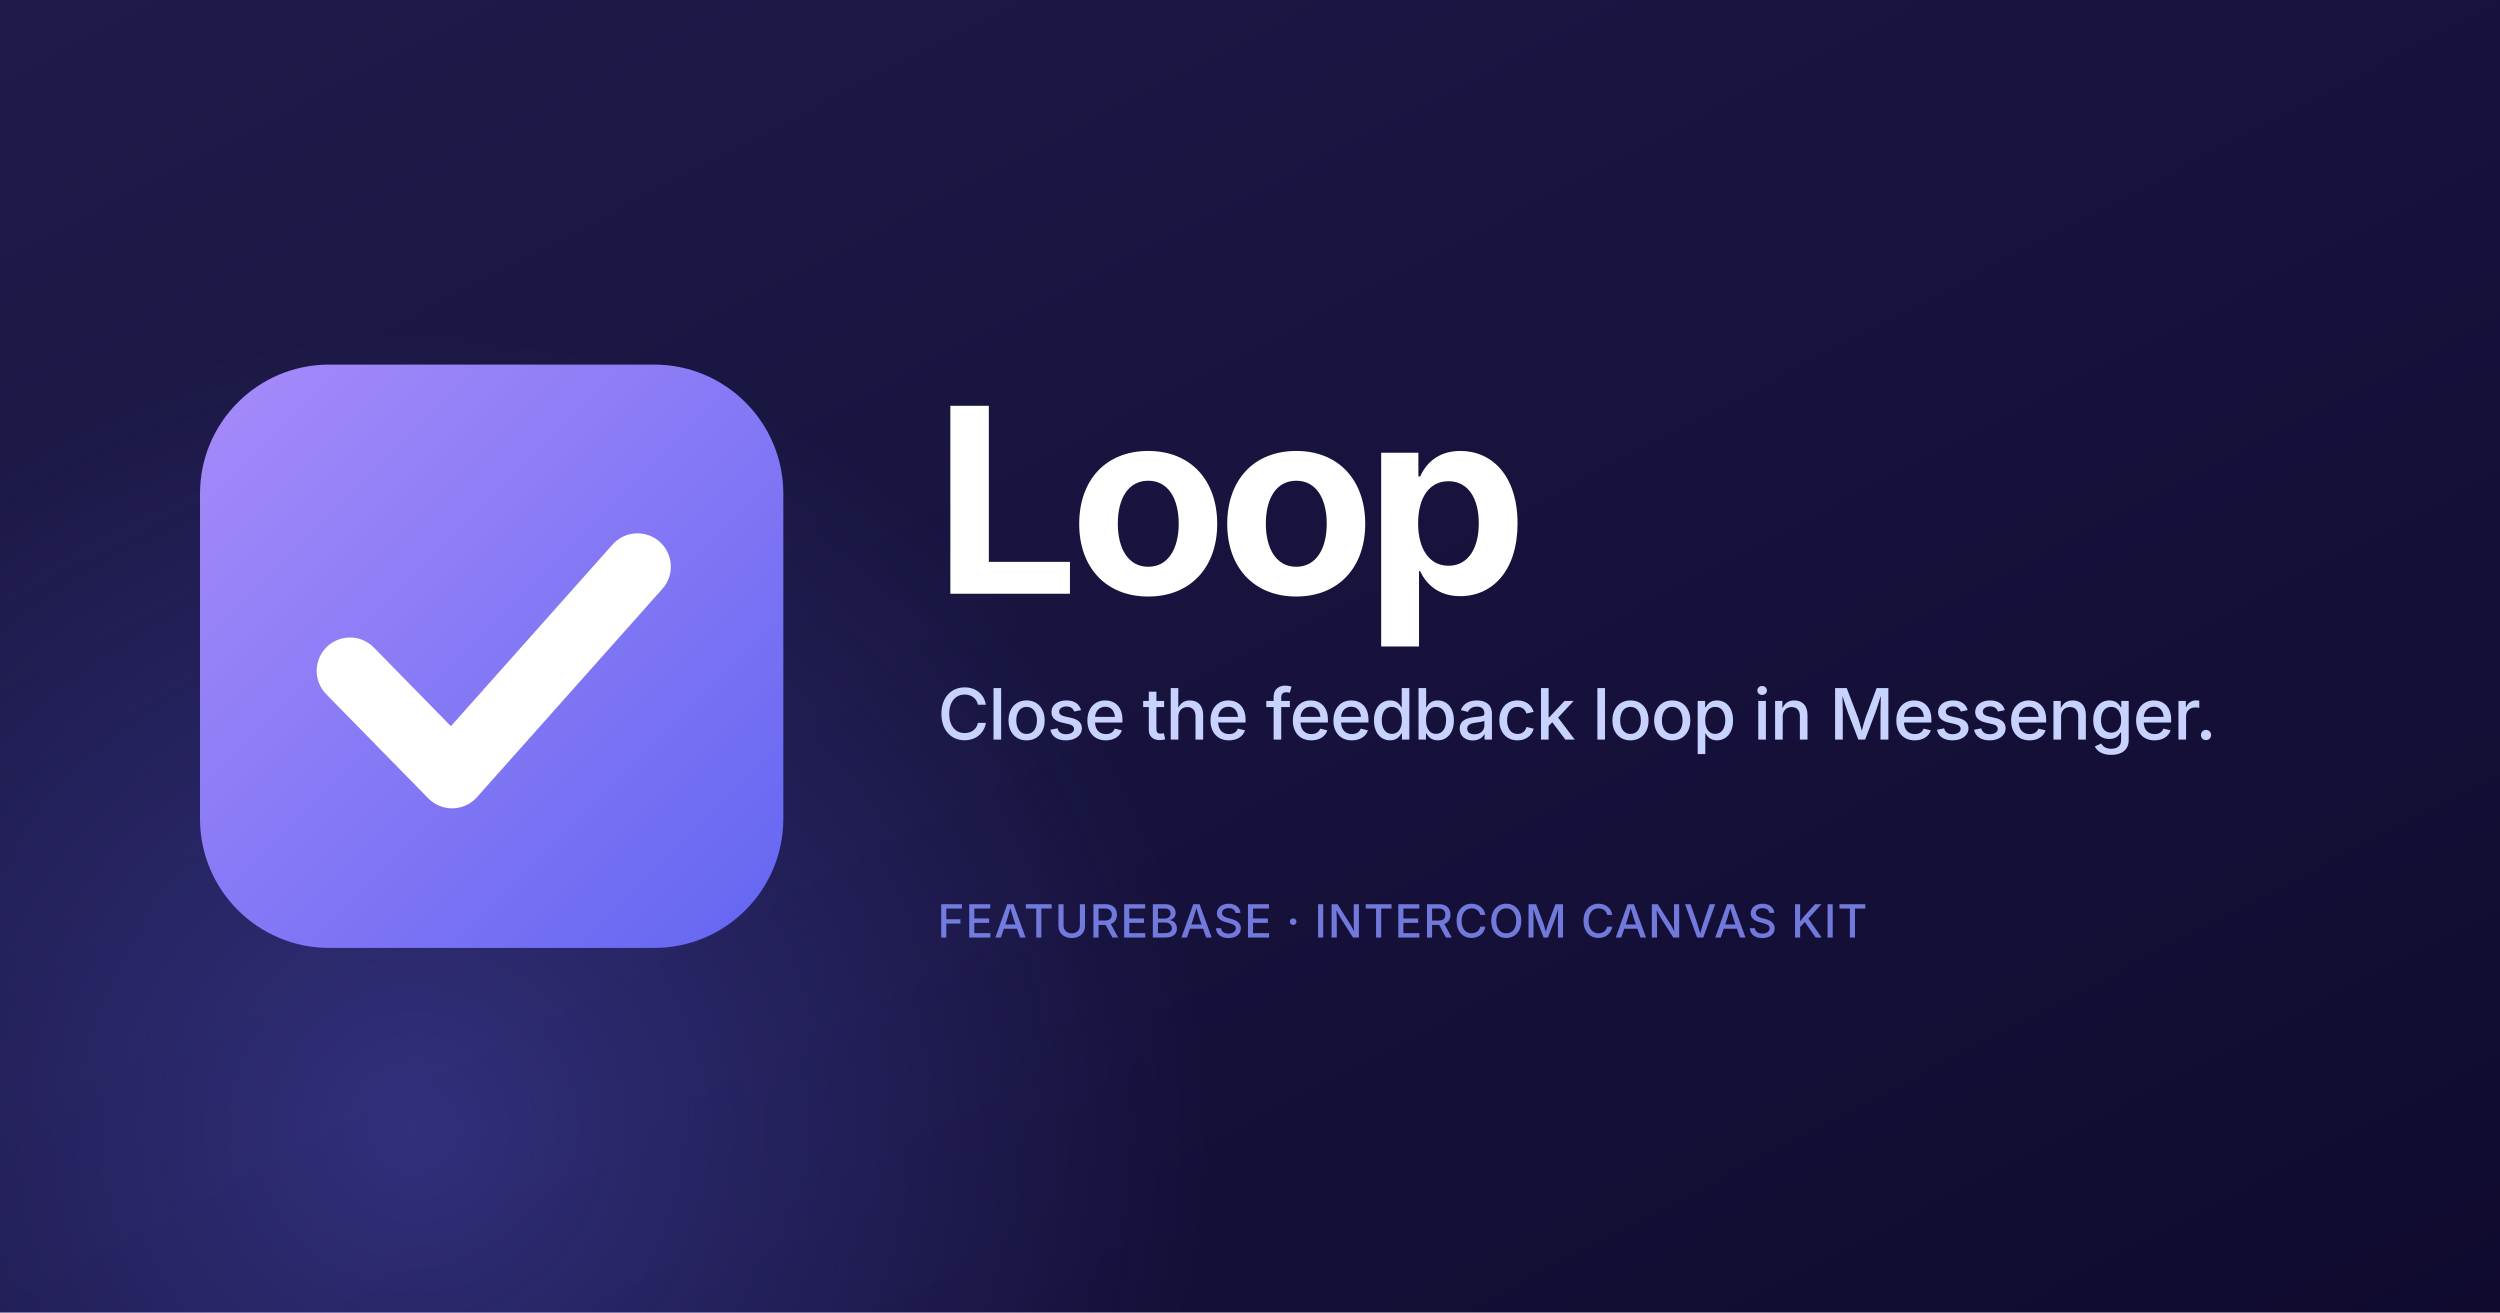
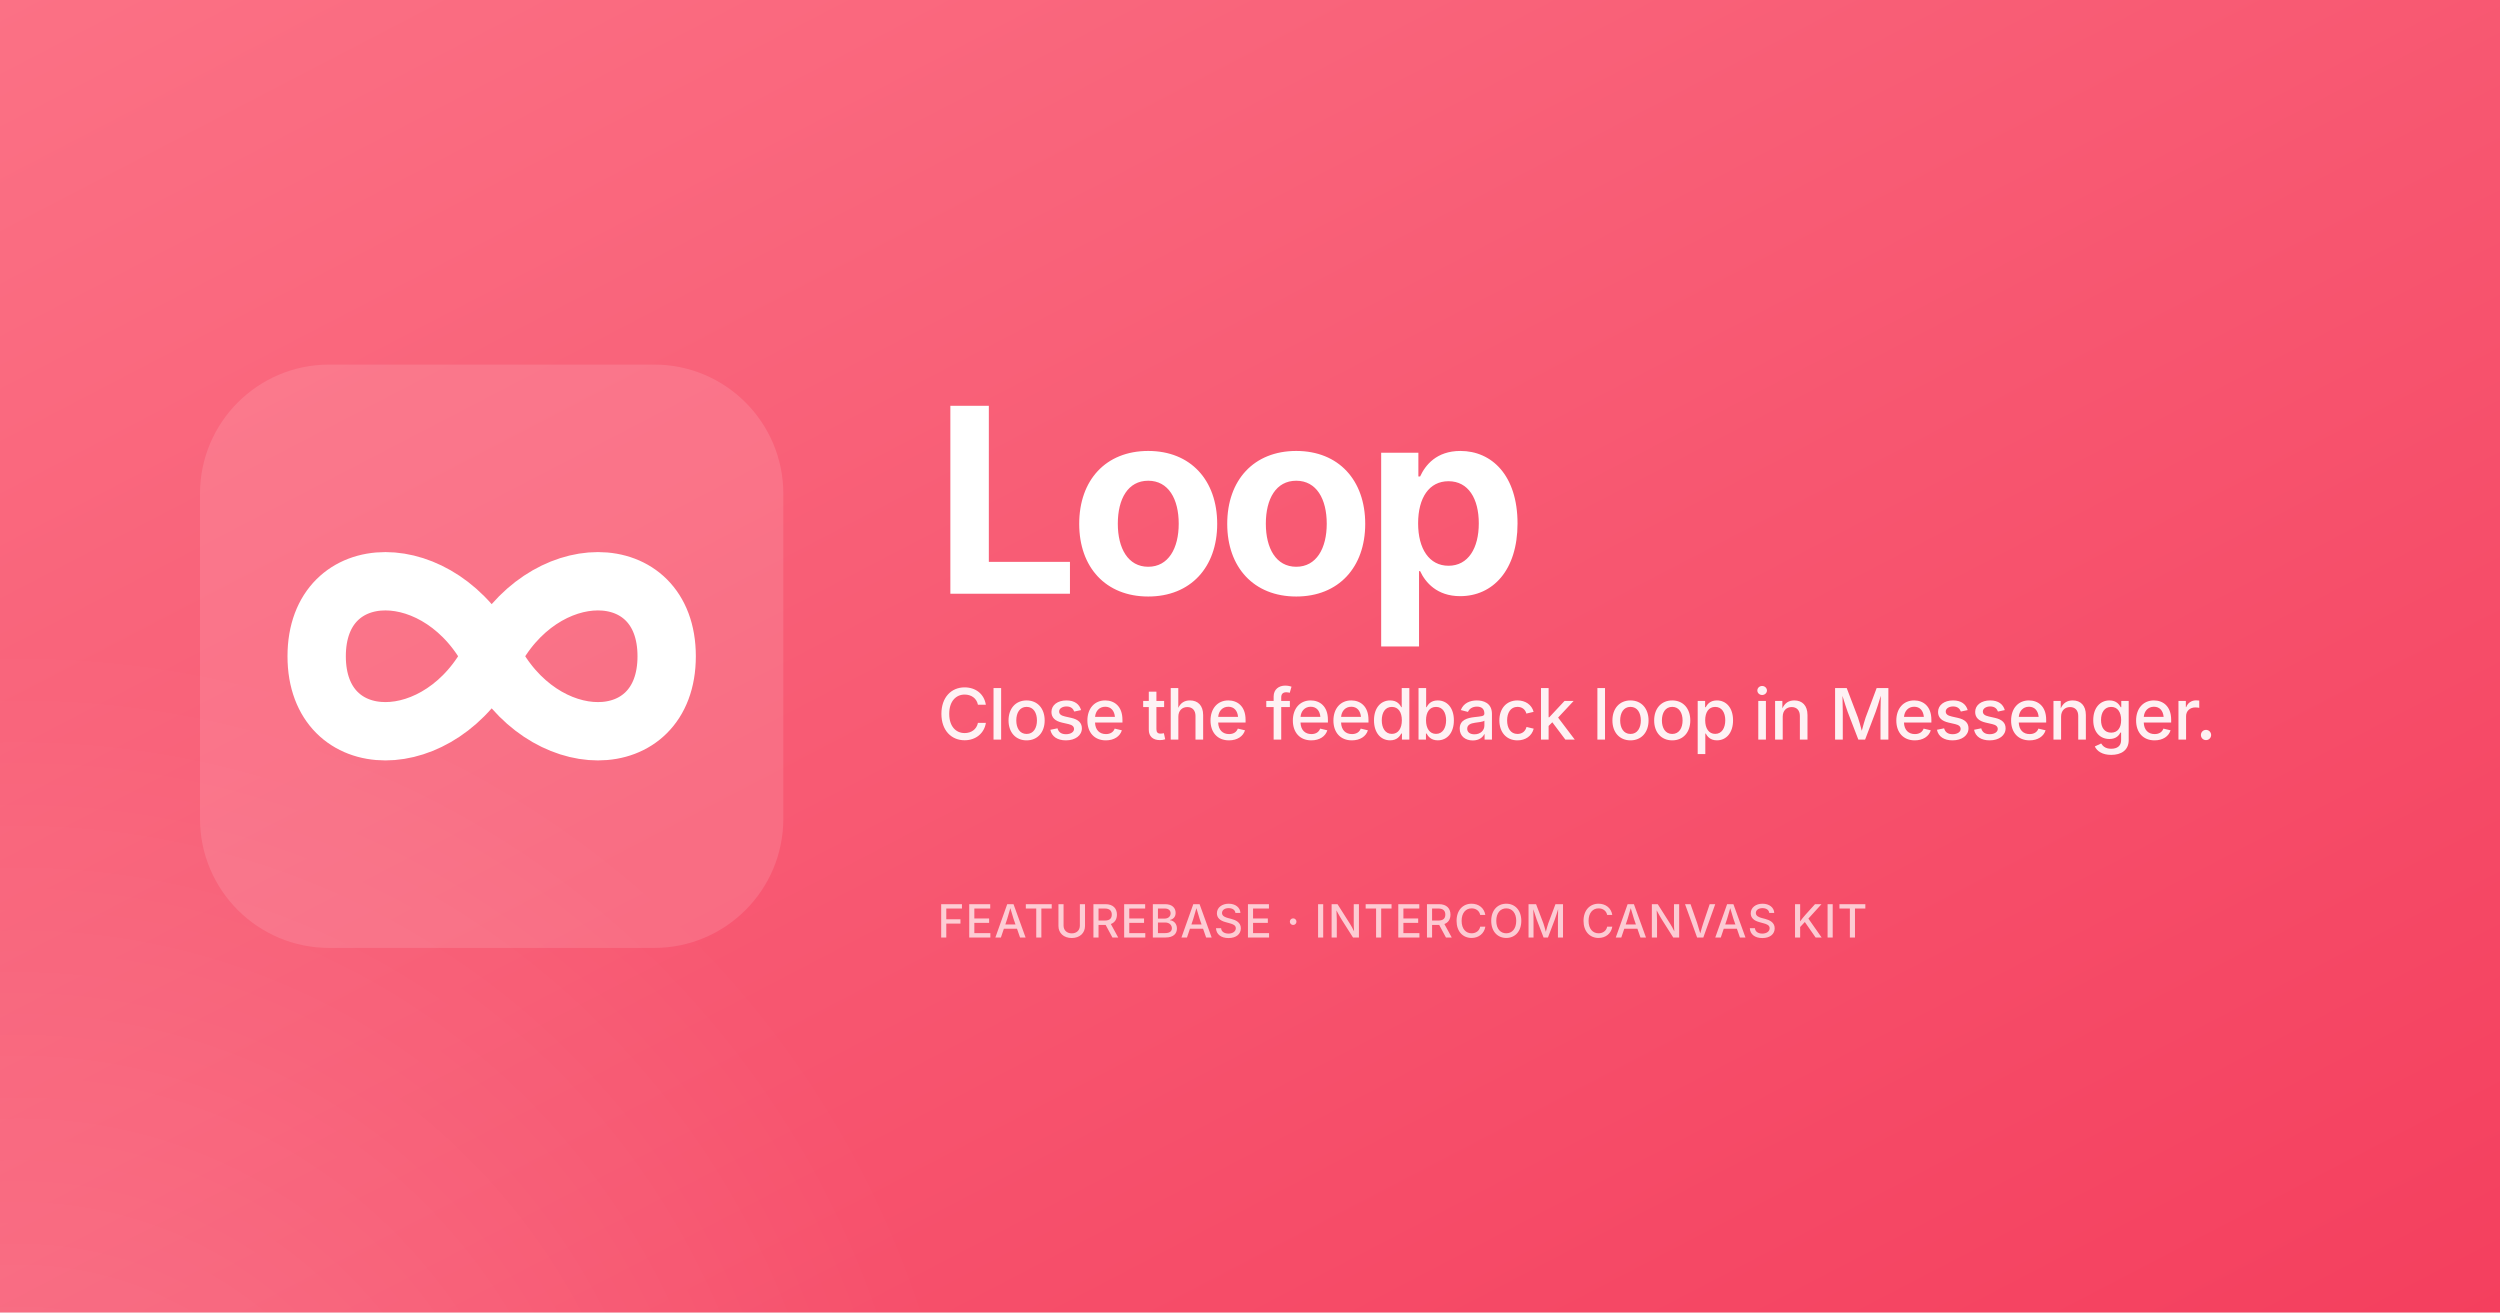
<svg xmlns="http://www.w3.org/2000/svg" viewBox="0 0 1200 630" role="img" aria-label="Loop — close the feedback loop in Messenger">
  <defs>
    <linearGradient id="ogBg" x1="0%" y1="0%" x2="100%" y2="100%">
-       <stop offset="0%" stop-color="#1E1B4B" />
-       <stop offset="100%" stop-color="#0F0A2E" />
+       <stop offset="0%" stop-color="#FB7185" />
+       <stop offset="100%" stop-color="#F43F5E" />
    </linearGradient>
-     <linearGradient id="ogIcon" x1="0%" y1="0%" x2="100%" y2="100%">
-       <stop offset="0%" stop-color="#A78BFA" />
-       <stop offset="100%" stop-color="#6366F1" />
-     </linearGradient>
-     <radialGradient id="ogGlow" cx="50%" cy="50%" r="50%">
-       <stop offset="0%" stop-color="#6366F1" stop-opacity="0.35" />
-       <stop offset="100%" stop-color="#6366F1" stop-opacity="0" />
+     <radialGradient id="ogGlow" cx="20%" cy="80%" r="60%">
+       <stop offset="0%" stop-color="#FFFFFF" stop-opacity="0.18" />
+       <stop offset="100%" stop-color="#FFFFFF" stop-opacity="0" />
    </radialGradient>
  </defs>
  <rect width="1200" height="630" fill="url(#ogBg)" />
-   <circle cx="200" cy="540" r="380" fill="url(#ogGlow)" />
+   <circle cx="240" cy="540" r="380" fill="url(#ogGlow)" />
  <g transform="translate(96,175)">
-     <rect width="280" height="280" rx="62" ry="62" fill="url(#ogIcon)" />
-     <path d="M72 147 L121 197 L210 97" fill="none" stroke="#FFFFFF" stroke-width="32" stroke-linecap="round" stroke-linejoin="round" />
+     <rect width="280" height="280" rx="62" ry="62" fill="#FFFFFF" fill-opacity="0.12" />
+     <path d="M 56 140              C 56 92 116 92 140 140              C 164 188 224 188 224 140              C 224 92 164 92 140 140              C 116 188 56 188 56 140 Z" transform="translate(0,0)" fill="none" stroke="#FFFFFF" stroke-width="28" stroke-linecap="round" stroke-linejoin="round" />
  </g>
  <g font-family="Inter, system-ui, -apple-system, 'Segoe UI', Roboto, sans-serif">
    <text x="448" y="285" font-size="124" font-weight="700" letter-spacing="-5" fill="#FFFFFF">Loop</text>
-     <text x="450" y="355" font-size="34" font-weight="500" letter-spacing="-0.5" fill="#C7D2FE">Close the feedback loop in Messenger.</text>
-     <text x="450" y="450" font-size="22" font-weight="500" letter-spacing="0.5" fill="#818CF8" opacity="0.85">FEATUREBASE  ·  INTERCOM CANVAS KIT</text>
+     <text x="450" y="355" font-size="34" font-weight="500" letter-spacing="-0.5" fill="#FFFFFF" fill-opacity="0.92">Close the feedback loop in Messenger.</text>
+     <text x="450" y="450" font-size="22" font-weight="500" letter-spacing="0.5" fill="#FFFFFF" fill-opacity="0.7">FEATUREBASE  ·  INTERCOM CANVAS KIT</text>
  </g>
</svg>
